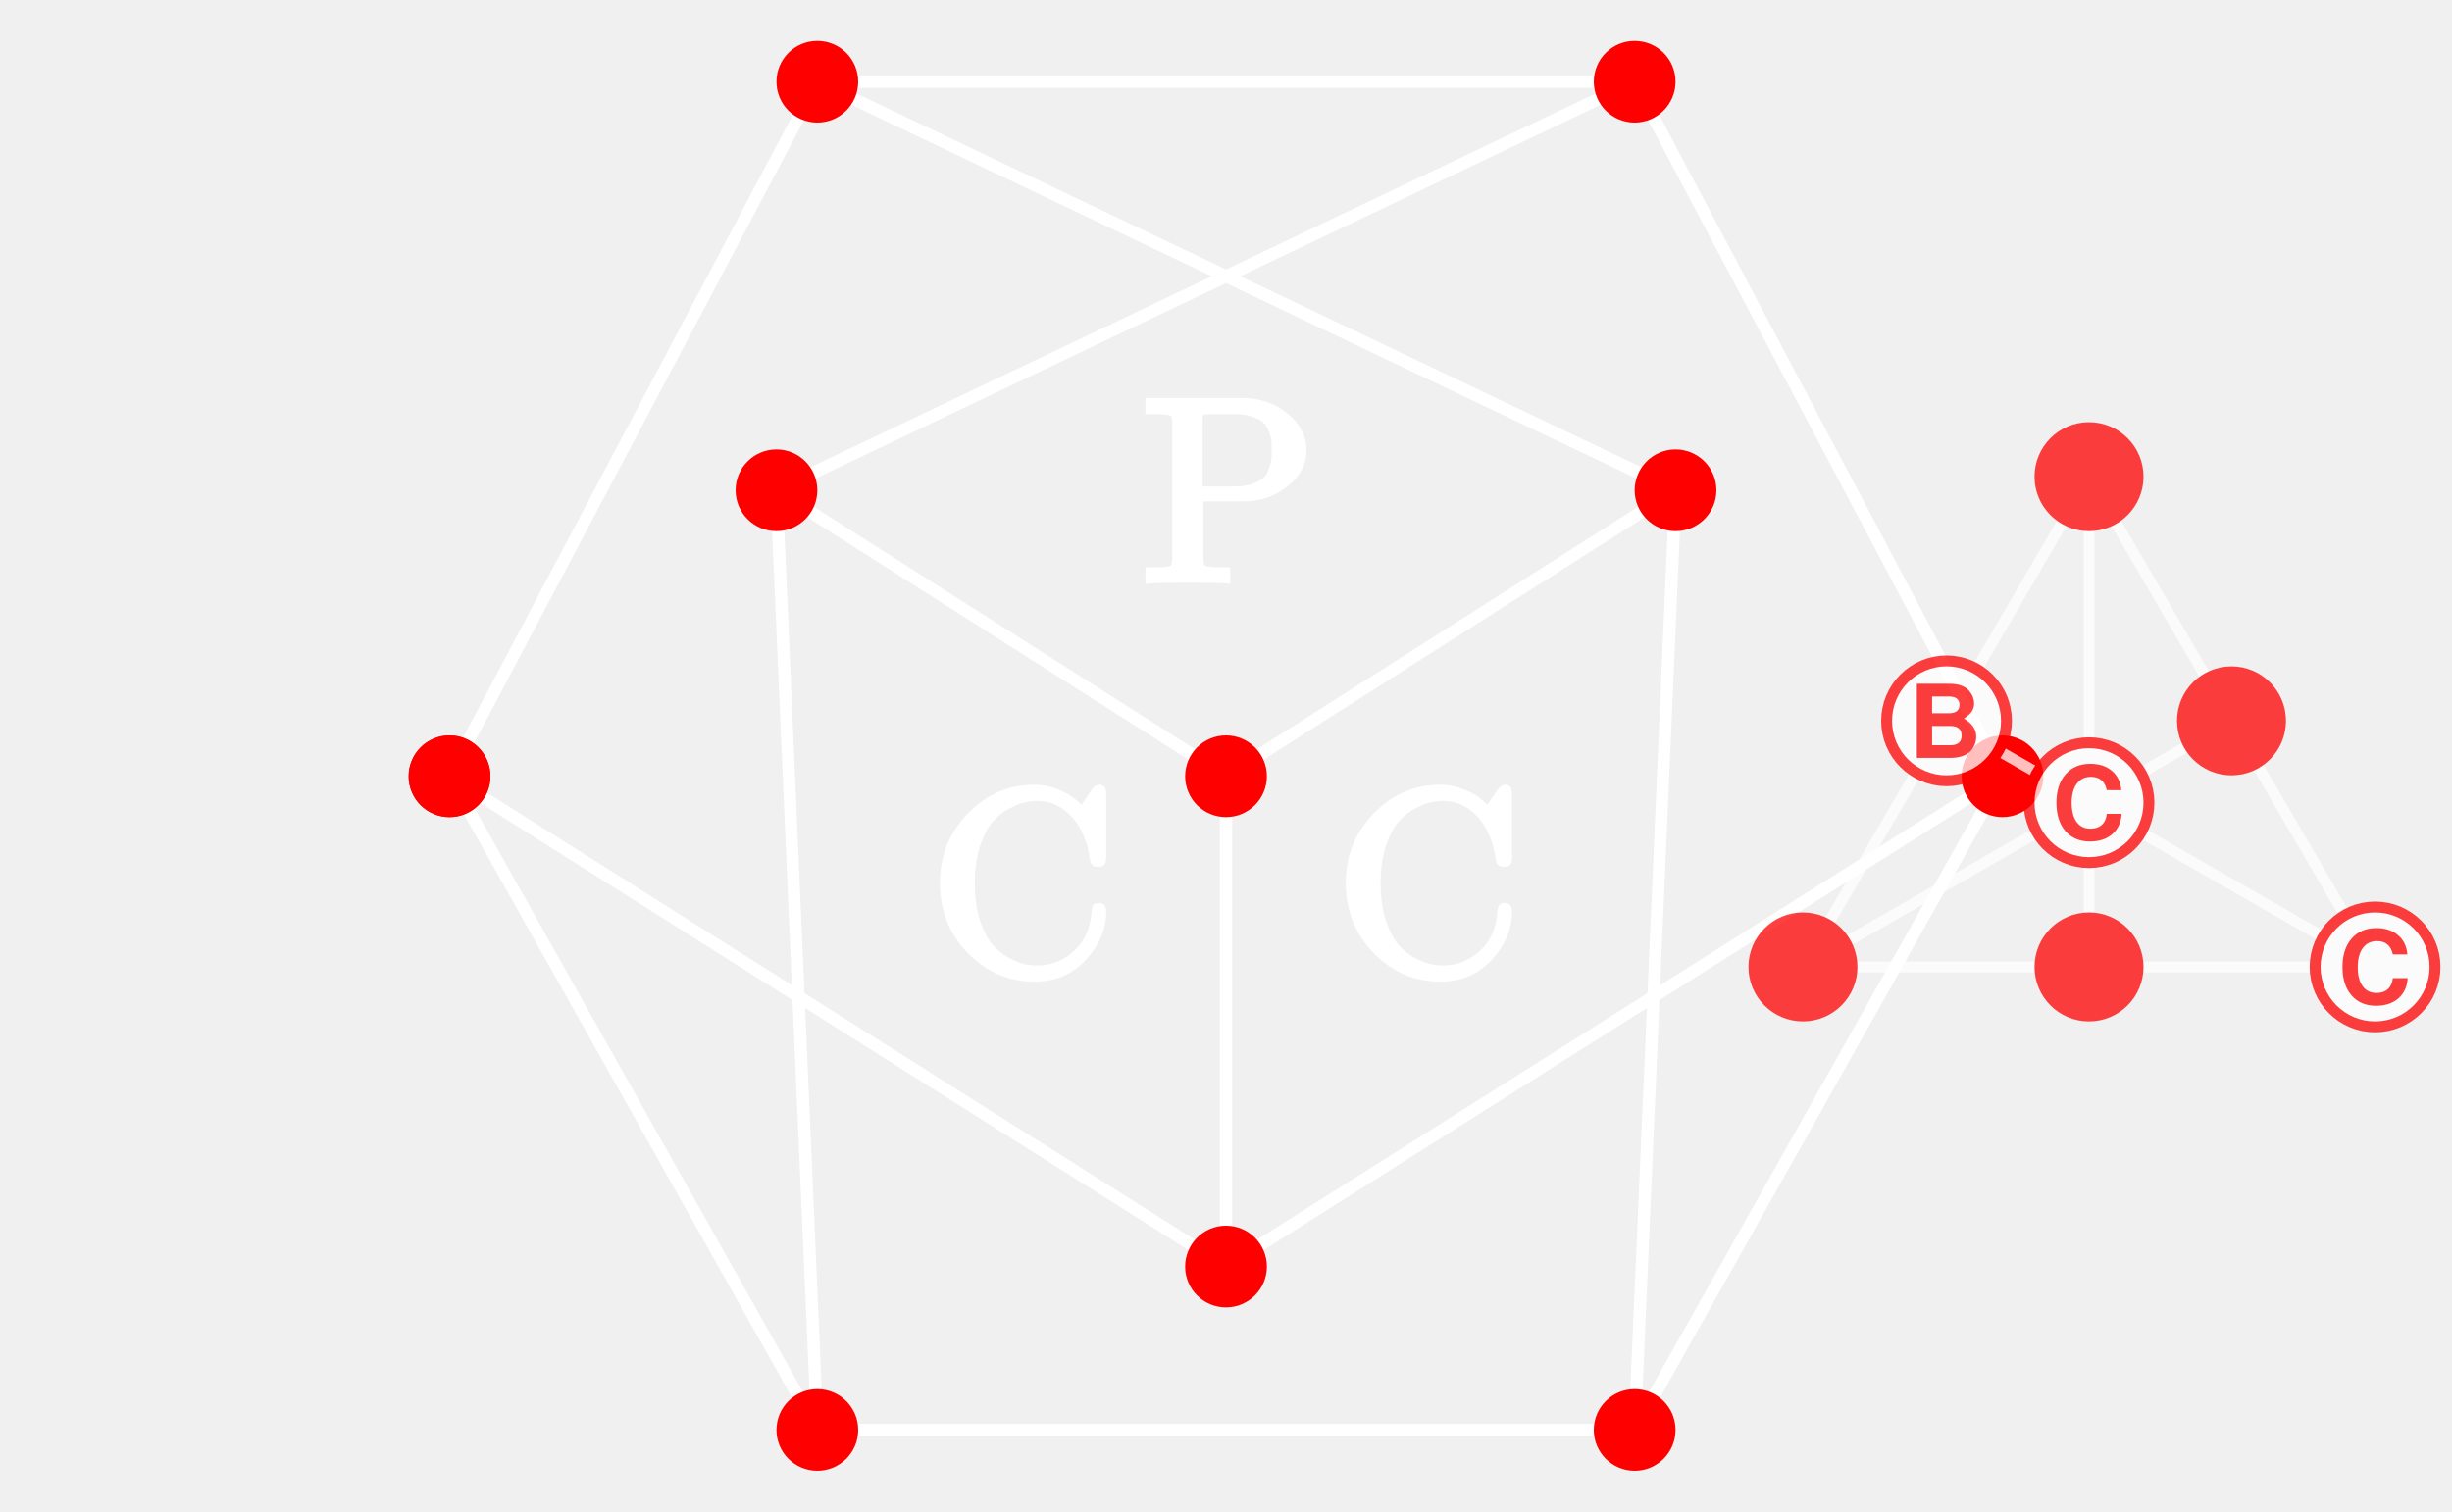
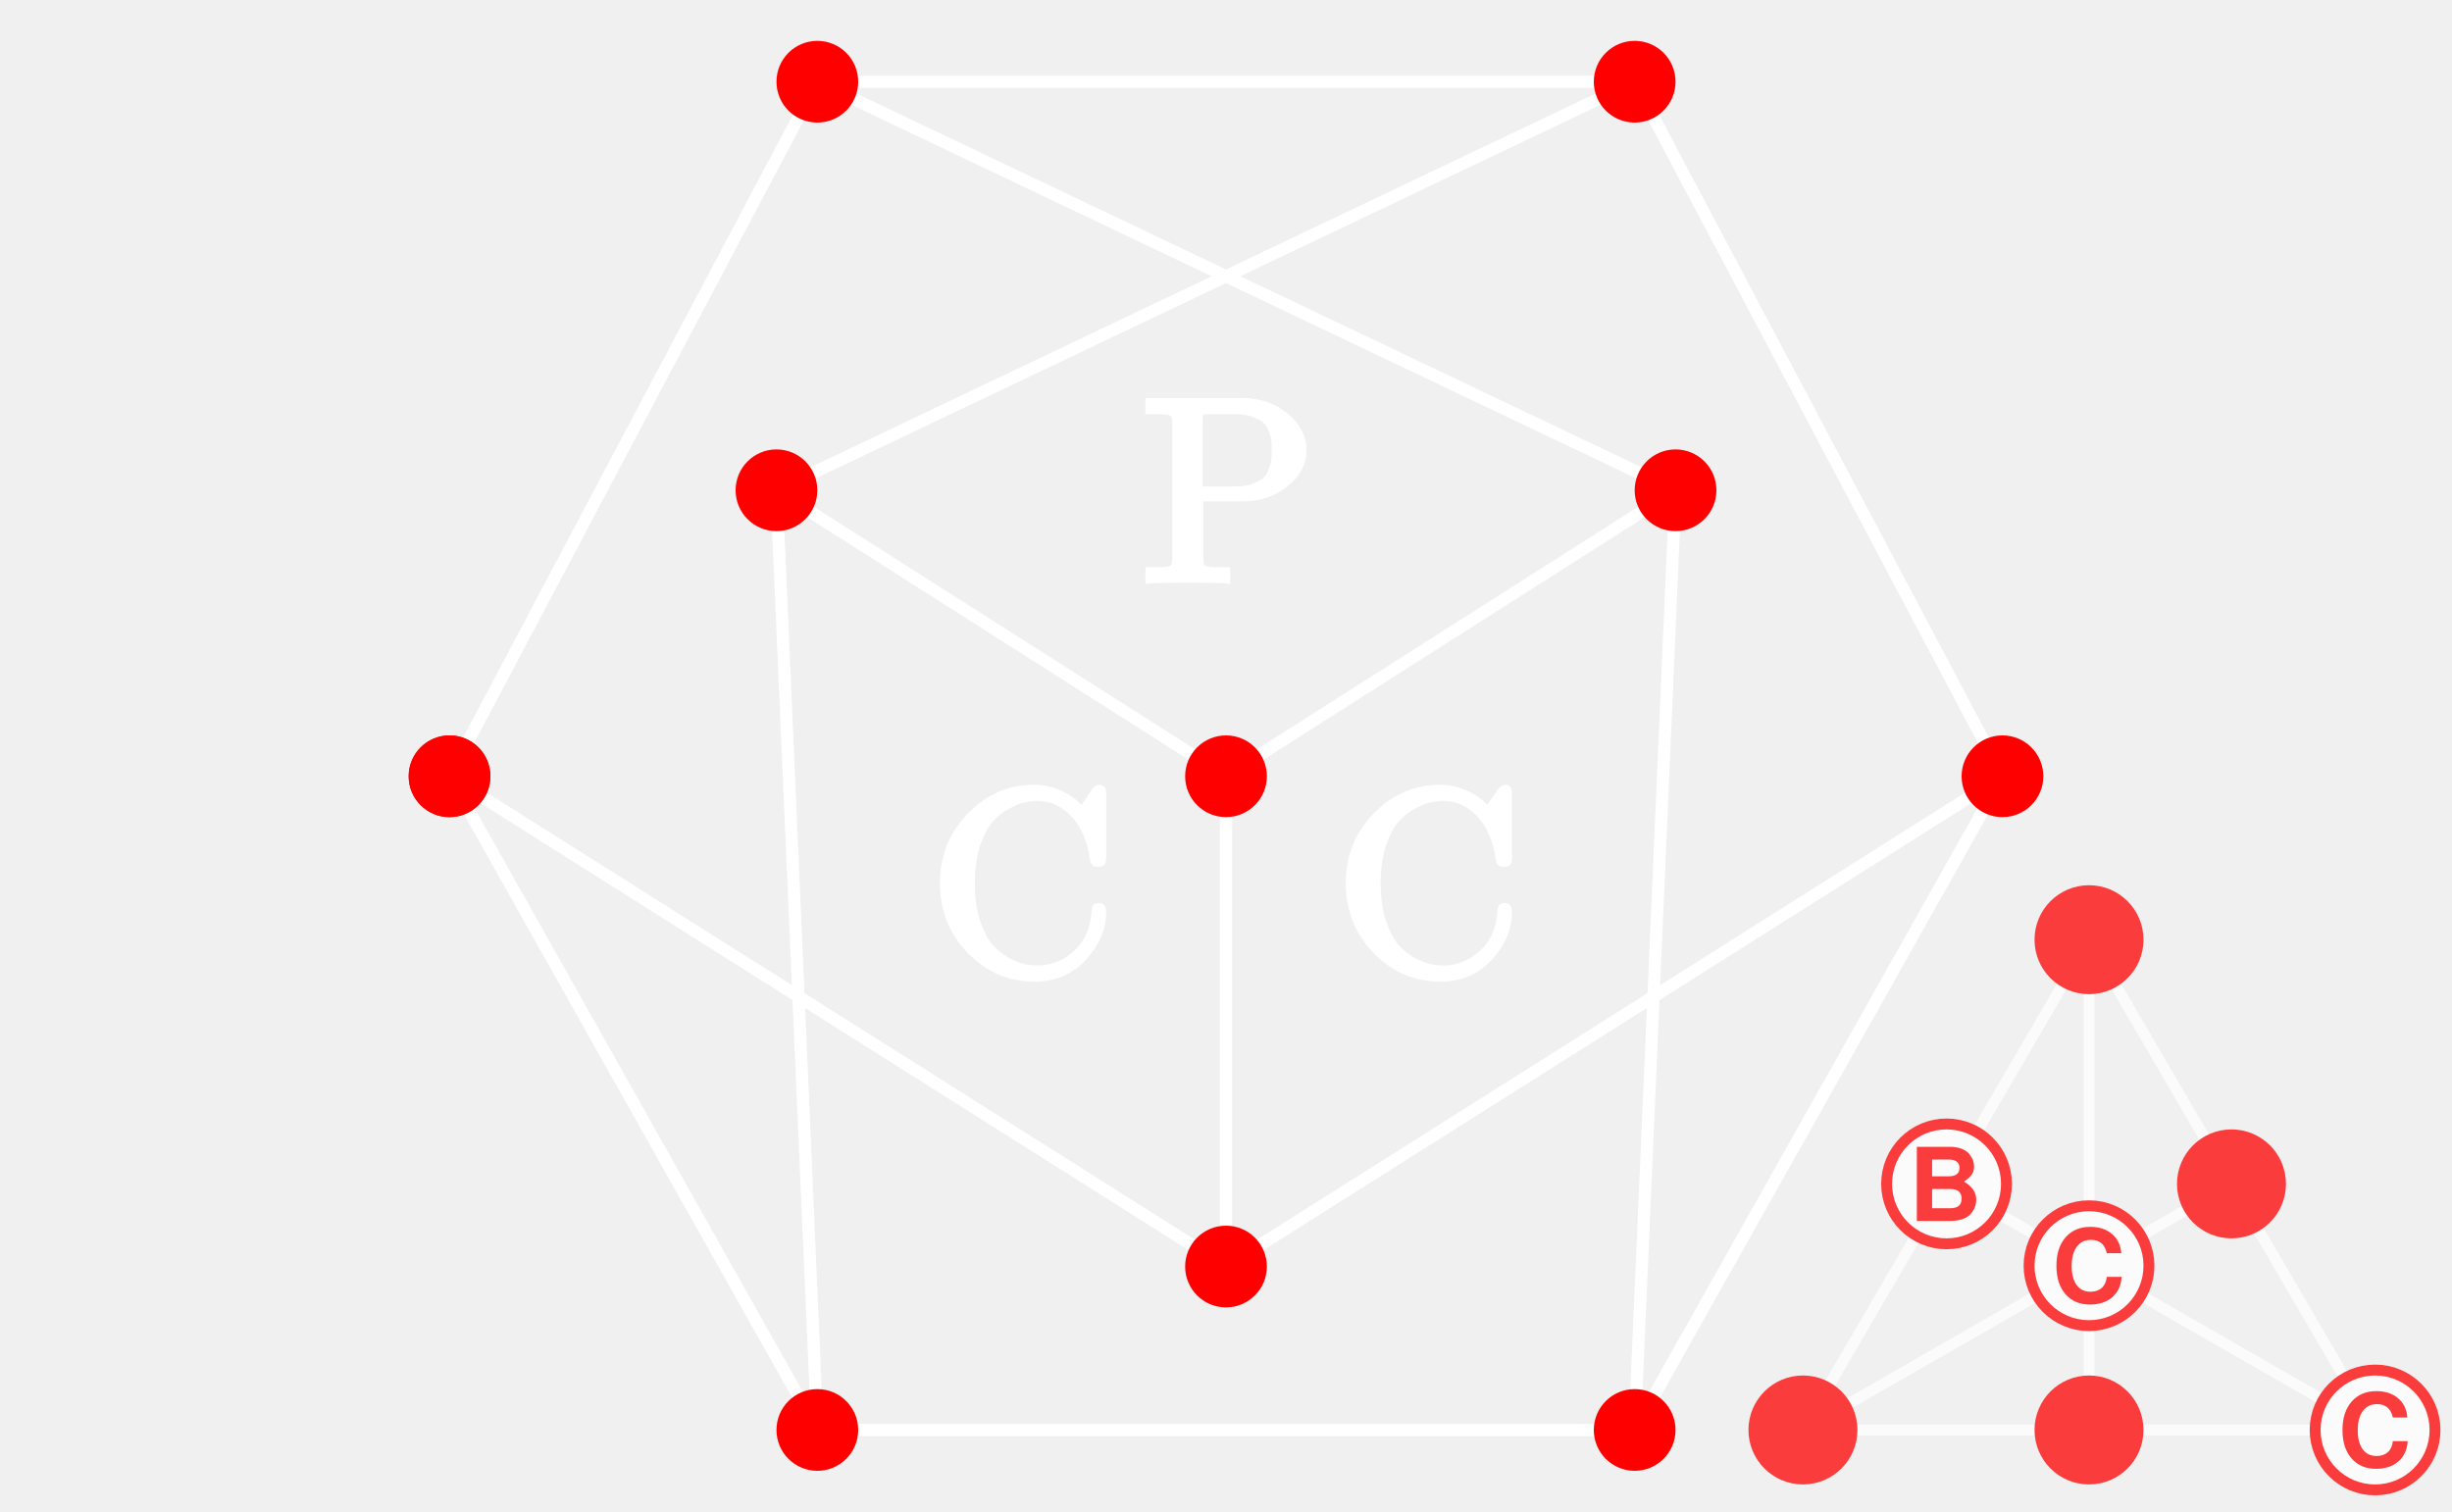
<svg xmlns="http://www.w3.org/2000/svg" width="300" height="185" viewBox="-50 -5 300 185">
  <path d="M5 90l45 80m100 0H50m145-80l-45 80m0-165H50m100 0H50m0 0L5 90M150 5l45 85m-95 0v60m0-60L45 55m110 0l-55 35m95 0l-95 60M5 90l95 60M50 5l105 50m-5-50L45 55m0 0l5 115M155 55l-5 115" stroke-width="1.5" stroke="#fff" fill="none" />
  <g fill="red">
    <circle cx="50" cy="170" r="5" />
    <circle cx="150" cy="170" r="5" />
    <circle cx="5" cy="90" r="5" />
    <circle cx="100" cy="150" r="5" />
    <circle cx="100" cy="90" r="5" />
    <circle cx="195" cy="90" r="5" />
    <circle cx="155" cy="55" r="5" />
    <circle cx="45" cy="55" r="5" />
    <circle cx="50" cy="5" r="5" />
    <circle cx="150" cy="5" r="5" />
    <circle r="5" cy="90" cx="5" />
  </g>
  <g stroke="#fff" fill="#fff">
    <path d="M65.497 103.069q0-4.799 3.273-8.167 3.273-3.368 7.785-3.368 1.399 0 2.638.508 1.24.508 1.811.953.572.445 1.398 1.271l1.59-2.351q.254-.381.508-.381t.286.158q.063.128.063.604v7.532q0 .508-.063.635-.064.127-.445.127-.318 0-.381-.095-.064-.095-.128-.445-.476-3.432-2.383-5.466-1.907-2.065-4.544-2.065-.763 0-1.62.19-.827.16-2.066.827-1.208.635-2.161 1.716-.922 1.08-1.621 3.114-.667 2.034-.667 4.735 0 2.67.667 4.735.7 2.033 1.62 3.114.954 1.049 2.162 1.716 1.239.635 2.097.826.858.159 1.62.159 2.734 0 4.83-1.938 2.098-1.939 2.289-5.212.032-.159.032-.222 0-.064.031-.128.032-.095.096-.127.095-.031.222-.031.413 0 .413.54 0 3.019-2.32 5.56-2.32 2.543-5.974 2.543-4.512 0-7.785-3.337-3.273-3.368-3.273-8.23z" stroke-width=".993" />
    <path d="M115.15 103.069q0-4.799 3.274-8.167 3.273-3.368 7.785-3.368 1.399 0 2.638.508 1.24.508 1.811.953.572.445 1.398 1.271l1.59-2.351q.254-.381.508-.381t.286.158q.063.128.063.604v7.532q0 .508-.063.635-.064.127-.445.127-.318 0-.381-.095-.064-.095-.128-.445-.476-3.432-2.383-5.466-1.907-2.065-4.544-2.065-.763 0-1.62.19-.827.16-2.066.827-1.208.635-2.161 1.716-.922 1.08-1.621 3.114-.667 2.034-.667 4.735 0 2.67.667 4.735.7 2.033 1.62 3.114.954 1.049 2.162 1.716 1.239.635 2.097.826.858.159 1.62.159 2.734 0 4.83-1.938 2.098-1.939 2.289-5.212.032-.159.032-.222 0-.064.032-.128.031-.095.095-.127.095-.031.222-.031.413 0 .413.54 0 3.019-2.32 5.56-2.32 2.543-5.974 2.543-4.512 0-7.785-3.337-3.273-3.368-3.273-8.23z" stroke-width=".993" />
    <path d="M90.641 65.904v-.985h.763q1.716 0 2.097-.286.413-.286.413-1.208V46.678q0-.921-.413-1.207-.381-.286-2.097-.286h-.763V44.2h11.218q3.21 0 5.339 1.78 2.16 1.747 2.16 4.13 0 2.352-2.192 4.068-2.161 1.684-5.053 1.684h-5.37v7.563q0 .922.38 1.208.414.286 2.13.286h.763v.985q-1.112-.095-4.703-.095-3.56 0-4.672.095zm6.006-10.868h4.386q1.43 0 2.447-.381 1.048-.414 1.525-.89.477-.509.73-1.303.287-.795.319-1.24.031-.444.031-1.112 0-.699-.031-1.144-.032-.445-.318-1.239-.254-.794-.731-1.271-.477-.509-1.525-.89-1.017-.381-2.447-.381h-2.829q-1.08 0-1.334.222-.223.223-.223 1.049z" stroke-width=".993" />
  </g>
  <a href="https://britishcombinatorial.wordpress.com" target="_blank">
-     <g transform=" scale(0.66667) translate(245.882, 70)" transform-origin="left 170" opacity="0.75">
+     <g transform=" scale(0.66667) translate(245.882, 155)" opacity="0.75">
      <g fill="none" stroke="#fff" stroke-width="2">
        <path d="M 10 100 L 115 100" />
        <path d="M 10 100 L 62.5 10" />
        <path d="M 10 100 L 88.646 54.827" />
        <path d="M 62.5 10 L 62.5 100" />
        <path d="M 62.5 10 L 115 100" />
        <path d="M 115 100 L 36.354 54.827" />
      </g>
      <g fill="red">
        <circle cx="62.5" cy="10" r="10" />
        <circle cx="62.5" cy="100" r="10" />
        <circle cx="10" cy="100" r="10" />
        <circle cx="88.646" cy="54.827" r="10" />
      </g>
      <g fill="white" stroke="red" stroke-width="4">
        <circle cx="62.5" cy="69.846" r="10" />
        <circle cx="115" cy="100" r="10" />
        <circle cx="36.354" cy="54.827" r="10" />
      </g>
      <g fill="white">
        <circle cx="62.5" cy="69.846" r="10" />
        <circle cx="115" cy="100" r="10" />
        <circle cx="36.354" cy="54.827" r="10" />
      </g>
      <g fill="red" stroke="none">
        <path d="m 41.805, 57.71 q 0,0.672 -0.224,1.307 -0.224,0.635 -0.728,1.251 -0.485,0.616 -1.475,0.989 -0.989,0.373 -2.352,0.373 h -6.123 v -13.608 h 6.067 q 1.269,0 2.184,0.373 0.933,0.373 1.381,0.971 0.467,0.579 0.672,1.139 0.205,0.56 0.205,1.101 0,0.877 -0.429,1.512 -0.429,0.635 -1.437,1.288 2.259,1.325 2.259,3.304 z m -8.101,-7.355 v 3.08 h 3.043 q 1.979,0 1.979,-1.531 0,-1.549 -1.979,-1.549 z m 0,5.413 v 3.528 h 3.341 q 2.072,0 2.072,-1.755 0,-1.773 -2.072,-1.773 z" />
        <path d="m 118.257,97.704 q -0.523,-2.445 -2.912,-2.445 -1.661,0 -2.595,1.269 -0.933,1.269 -0.933,3.528 0,2.221 0.896,3.472 0.915,1.251 2.539,1.251 1.307,0 2.091,-0.709 0.784,-0.709 0.915,-2.016 h 2.725 q -0.131,2.333 -1.699,3.715 -1.568,1.363 -4.107,1.363 -2.837,0 -4.499,-1.904 -1.661,-1.923 -1.661,-5.208 0,-3.304 1.68,-5.227 1.68,-1.923 4.555,-1.923 2.408,0 3.939,1.288 1.549,1.288 1.736,3.547 z" />
        <path d="m 65.758,67.549 q -0.523,-2.445 -2.912,-2.445 -1.661,0 -2.595,1.269 -0.933,1.269 -0.933,3.528 0,2.221 0.896,3.472 0.915,1.251 2.539,1.251 1.307,0 2.091,-0.709 0.784,-0.709 0.915,-2.016 h 2.725 q -0.131,2.333 -1.699,3.715 -1.568,1.363 -4.107,1.363 -2.837,0 -4.499,-1.904 -1.661,-1.923 -1.661,-5.208 0,-3.304 1.68,-5.227 1.68,-1.923 4.555,-1.923 2.408,0 3.939,1.288 1.549,1.288 1.736,3.547 z" />
      </g>
    </g>
  </a>
</svg>
